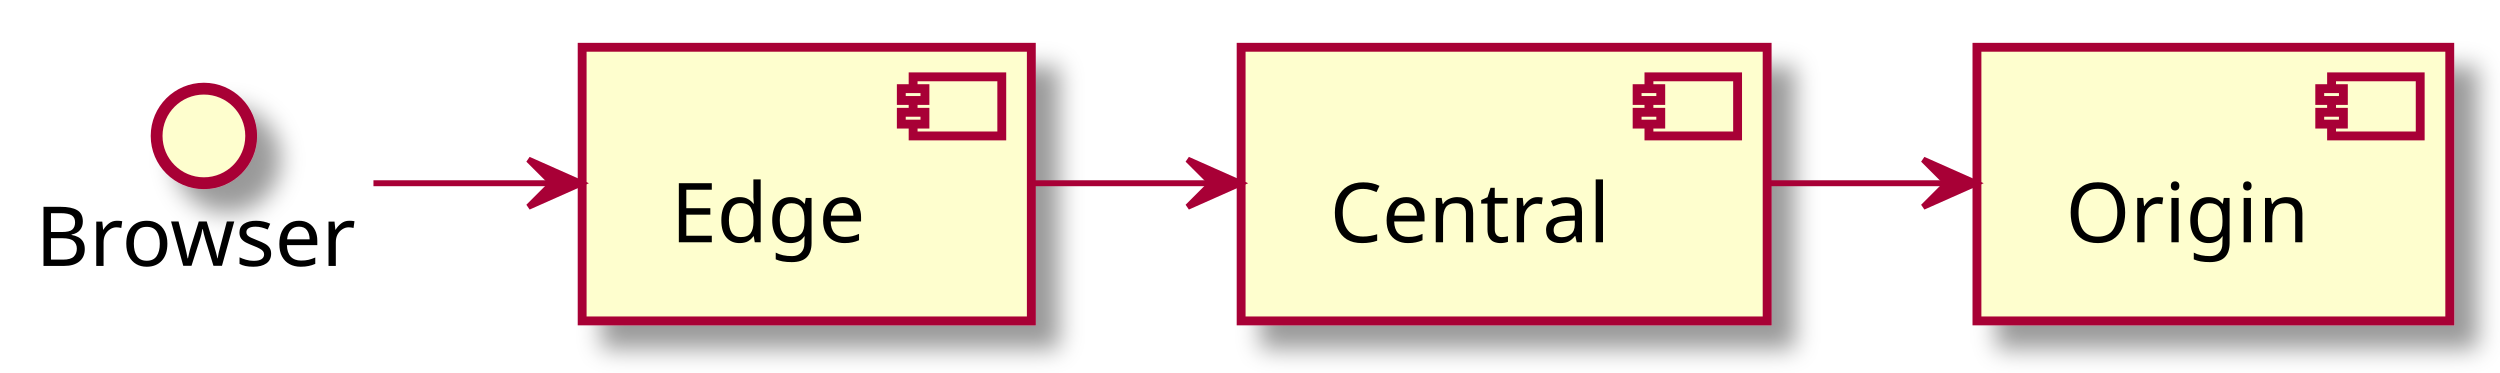
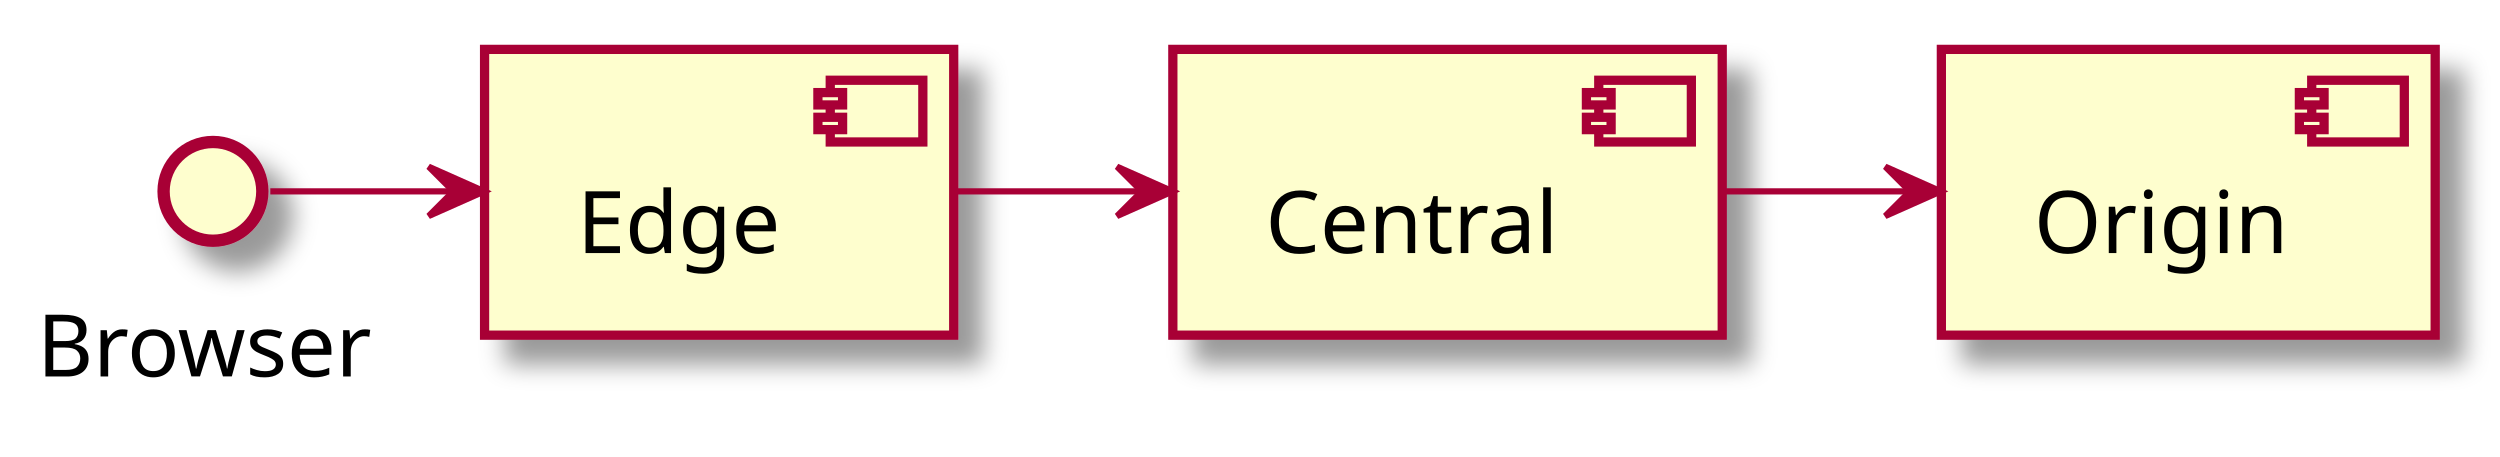
- <svg xmlns="http://www.w3.org/2000/svg" height="63px" style="width:423px;height:63px;" version="1.1" viewBox="0 0 423 63" width="423px">
+ <svg xmlns="http://www.w3.org/2000/svg" contentScriptType="application/ecmascript" contentStyleType="text/css" height="74px" preserveAspectRatio="none" style="width:405px;height:74px;" version="1.1" viewBox="0 0 405 74" width="405px" zoomAndPan="magnify">
  <defs>
-     <filter height="300%" id="f1" width="300%" x="-1" y="-1">
+     <filter height="300%" id="f16tlig5bojrlu" width="300%" x="-1" y="-1">
      <feGaussianBlur result="blurOut" stdDeviation="2.0" />
      <feColorMatrix in="blurOut" result="blurOut2" type="matrix" values="0 0 0 0 0 0 0 0 0 0 0 0 0 0 0 0 0 0 .4 0" />
      <feOffset dx="4.0" dy="4.0" in="blurOut2" result="blurOut3" />
      <feBlend in="SourceGraphic" in2="blurOut3" mode="normal" />
    </filter>
  </defs>
  <g>
-     <ellipse cx="34.5" cy="23" fill="#FEFECE" filter="url(#f1)" rx="8" ry="8" style="stroke: #A80036; stroke-width: 2.0;" />
-     <text fill="#000000" font-family="sans-serif" font-size="14" lengthAdjust="spacingAndGlyphs" textLength="57" x="6" y="44.995">Browser</text>
-     <rect fill="#FEFECE" filter="url(#f1)" height="46.297" style="stroke: #A80036; stroke-width: 1.5;" width="76" x="98.5" y="8" />
-     <rect fill="#FEFECE" height="10" style="stroke: #A80036; stroke-width: 1.5;" width="15" x="154.5" y="13" />
-     <rect fill="#FEFECE" height="2" style="stroke: #A80036; stroke-width: 1.5;" width="4" x="152.5" y="15" />
-     <rect fill="#FEFECE" height="2" style="stroke: #A80036; stroke-width: 1.5;" width="4" x="152.5" y="19" />
-     <text fill="#000000" font-family="sans-serif" font-size="14" lengthAdjust="spacingAndGlyphs" textLength="36" x="113.5" y="40.995">Edge</text>
-     <rect fill="#FEFECE" filter="url(#f1)" height="46.297" style="stroke: #A80036; stroke-width: 1.5;" width="89" x="210" y="8" />
-     <rect fill="#FEFECE" height="10" style="stroke: #A80036; stroke-width: 1.5;" width="15" x="279" y="13" />
-     <rect fill="#FEFECE" height="2" style="stroke: #A80036; stroke-width: 1.5;" width="4" x="277" y="15" />
-     <rect fill="#FEFECE" height="2" style="stroke: #A80036; stroke-width: 1.5;" width="4" x="277" y="19" />
-     <text fill="#000000" font-family="sans-serif" font-size="14" lengthAdjust="spacingAndGlyphs" textLength="49" x="225" y="40.995">Central</text>
-     <rect fill="#FEFECE" filter="url(#f1)" height="46.297" style="stroke: #A80036; stroke-width: 1.5;" width="80" x="334.5" y="8" />
-     <rect fill="#FEFECE" height="10" style="stroke: #A80036; stroke-width: 1.5;" width="15" x="394.5" y="13" />
-     <rect fill="#FEFECE" height="2" style="stroke: #A80036; stroke-width: 1.5;" width="4" x="392.5" y="15" />
-     <rect fill="#FEFECE" height="2" style="stroke: #A80036; stroke-width: 1.5;" width="4" x="392.5" y="19" />
-     <text fill="#000000" font-family="sans-serif" font-size="14" lengthAdjust="spacingAndGlyphs" textLength="40" x="349.5" y="40.995">Origin</text>
-     <path d="M63.188,31 C73.186,31 83.185,31 93.183,31 " fill="none" style="stroke: #A80036; stroke-width: 1.0;" />
-     <polygon fill="#A80036" points="98.412,31,89.412,27,93.412,31,89.412,35,98.412,31" style="stroke: #A80036; stroke-width: 1.0;" />
-     <path d="M174.758,31 C184.749,31 194.74,31 204.732,31 " fill="none" style="stroke: #A80036; stroke-width: 1.0;" />
-     <polygon fill="#A80036" points="209.957,31,200.957,27,204.957,31,200.957,35,209.957,31" style="stroke: #A80036; stroke-width: 1.0;" />
-     <path d="M299.031,31 C309.073,31 319.114,31 329.156,31 " fill="none" style="stroke: #A80036; stroke-width: 1.0;" />
-     <polygon fill="#A80036" points="334.407,31,325.407,27,329.407,31,325.407,35,334.407,31" style="stroke: #A80036; stroke-width: 1.0;" />
+     <ellipse cx="34.5" cy="31" fill="#FEFECE" filter="url(#f16tlig5bojrlu)" rx="8" ry="8" style="stroke: #A80036; stroke-width: 2.0;" />
+     <text fill="#000000" font-family="sans-serif" font-size="14" lengthAdjust="spacingAndGlyphs" textLength="57" x="6" y="60.995">Browser</text>
+     <rect fill="#FEFECE" filter="url(#f16tlig5bojrlu)" height="46.297" style="stroke: #A80036; stroke-width: 1.5;" width="76" x="78.5" y="8" />
+     <rect fill="#FEFECE" height="10" style="stroke: #A80036; stroke-width: 1.5;" width="15" x="134.5" y="13" />
+     <rect fill="#FEFECE" height="2" style="stroke: #A80036; stroke-width: 1.5;" width="4" x="132.5" y="15" />
+     <rect fill="#FEFECE" height="2" style="stroke: #A80036; stroke-width: 1.5;" width="4" x="132.5" y="19" />
+     <text fill="#000000" font-family="sans-serif" font-size="14" lengthAdjust="spacingAndGlyphs" textLength="36" x="93.5" y="40.995">Edge</text>
+     <rect fill="#FEFECE" filter="url(#f16tlig5bojrlu)" height="46.297" style="stroke: #A80036; stroke-width: 1.5;" width="89" x="190" y="8" />
+     <rect fill="#FEFECE" height="10" style="stroke: #A80036; stroke-width: 1.5;" width="15" x="259" y="13" />
+     <rect fill="#FEFECE" height="2" style="stroke: #A80036; stroke-width: 1.5;" width="4" x="257" y="15" />
+     <rect fill="#FEFECE" height="2" style="stroke: #A80036; stroke-width: 1.5;" width="4" x="257" y="19" />
+     <text fill="#000000" font-family="sans-serif" font-size="14" lengthAdjust="spacingAndGlyphs" textLength="49" x="205" y="40.995">Central</text>
+     <rect fill="#FEFECE" filter="url(#f16tlig5bojrlu)" height="46.297" style="stroke: #A80036; stroke-width: 1.5;" width="80" x="314.5" y="8" />
+     <rect fill="#FEFECE" height="10" style="stroke: #A80036; stroke-width: 1.5;" width="15" x="374.5" y="13" />
+     <rect fill="#FEFECE" height="2" style="stroke: #A80036; stroke-width: 1.5;" width="4" x="372.5" y="15" />
+     <rect fill="#FEFECE" height="2" style="stroke: #A80036; stroke-width: 1.5;" width="4" x="372.5" y="19" />
+     <text fill="#000000" font-family="sans-serif" font-size="14" lengthAdjust="spacingAndGlyphs" textLength="40" x="329.5" y="40.995">Origin</text>
+     <path d="M43.789,31 C53.625,31 63.461,31 73.297,31 " fill="none" id="Browser-&gt;Edge" style="stroke: #A80036; stroke-width: 1.0;" />
+     <polygon fill="#A80036" points="78.44,31,69.44,27,73.44,31,69.44,35,78.44,31" style="stroke: #A80036; stroke-width: 1.0;" />
+     <path d="M154.758,31 C164.749,31 174.74,31 184.732,31 " fill="none" id="Edge-&gt;Central" style="stroke: #A80036; stroke-width: 1.0;" />
+     <polygon fill="#A80036" points="189.957,31,180.957,27,184.957,31,180.957,35,189.957,31" style="stroke: #A80036; stroke-width: 1.0;" />
+     <path d="M279.031,31 C289.073,31 299.114,31 309.156,31 " fill="none" id="Central-&gt;Origin" style="stroke: #A80036; stroke-width: 1.0;" />
+     <polygon fill="#A80036" points="314.407,31,305.407,27,309.407,31,305.407,35,314.407,31" style="stroke: #A80036; stroke-width: 1.0;" />
  </g>
</svg>
